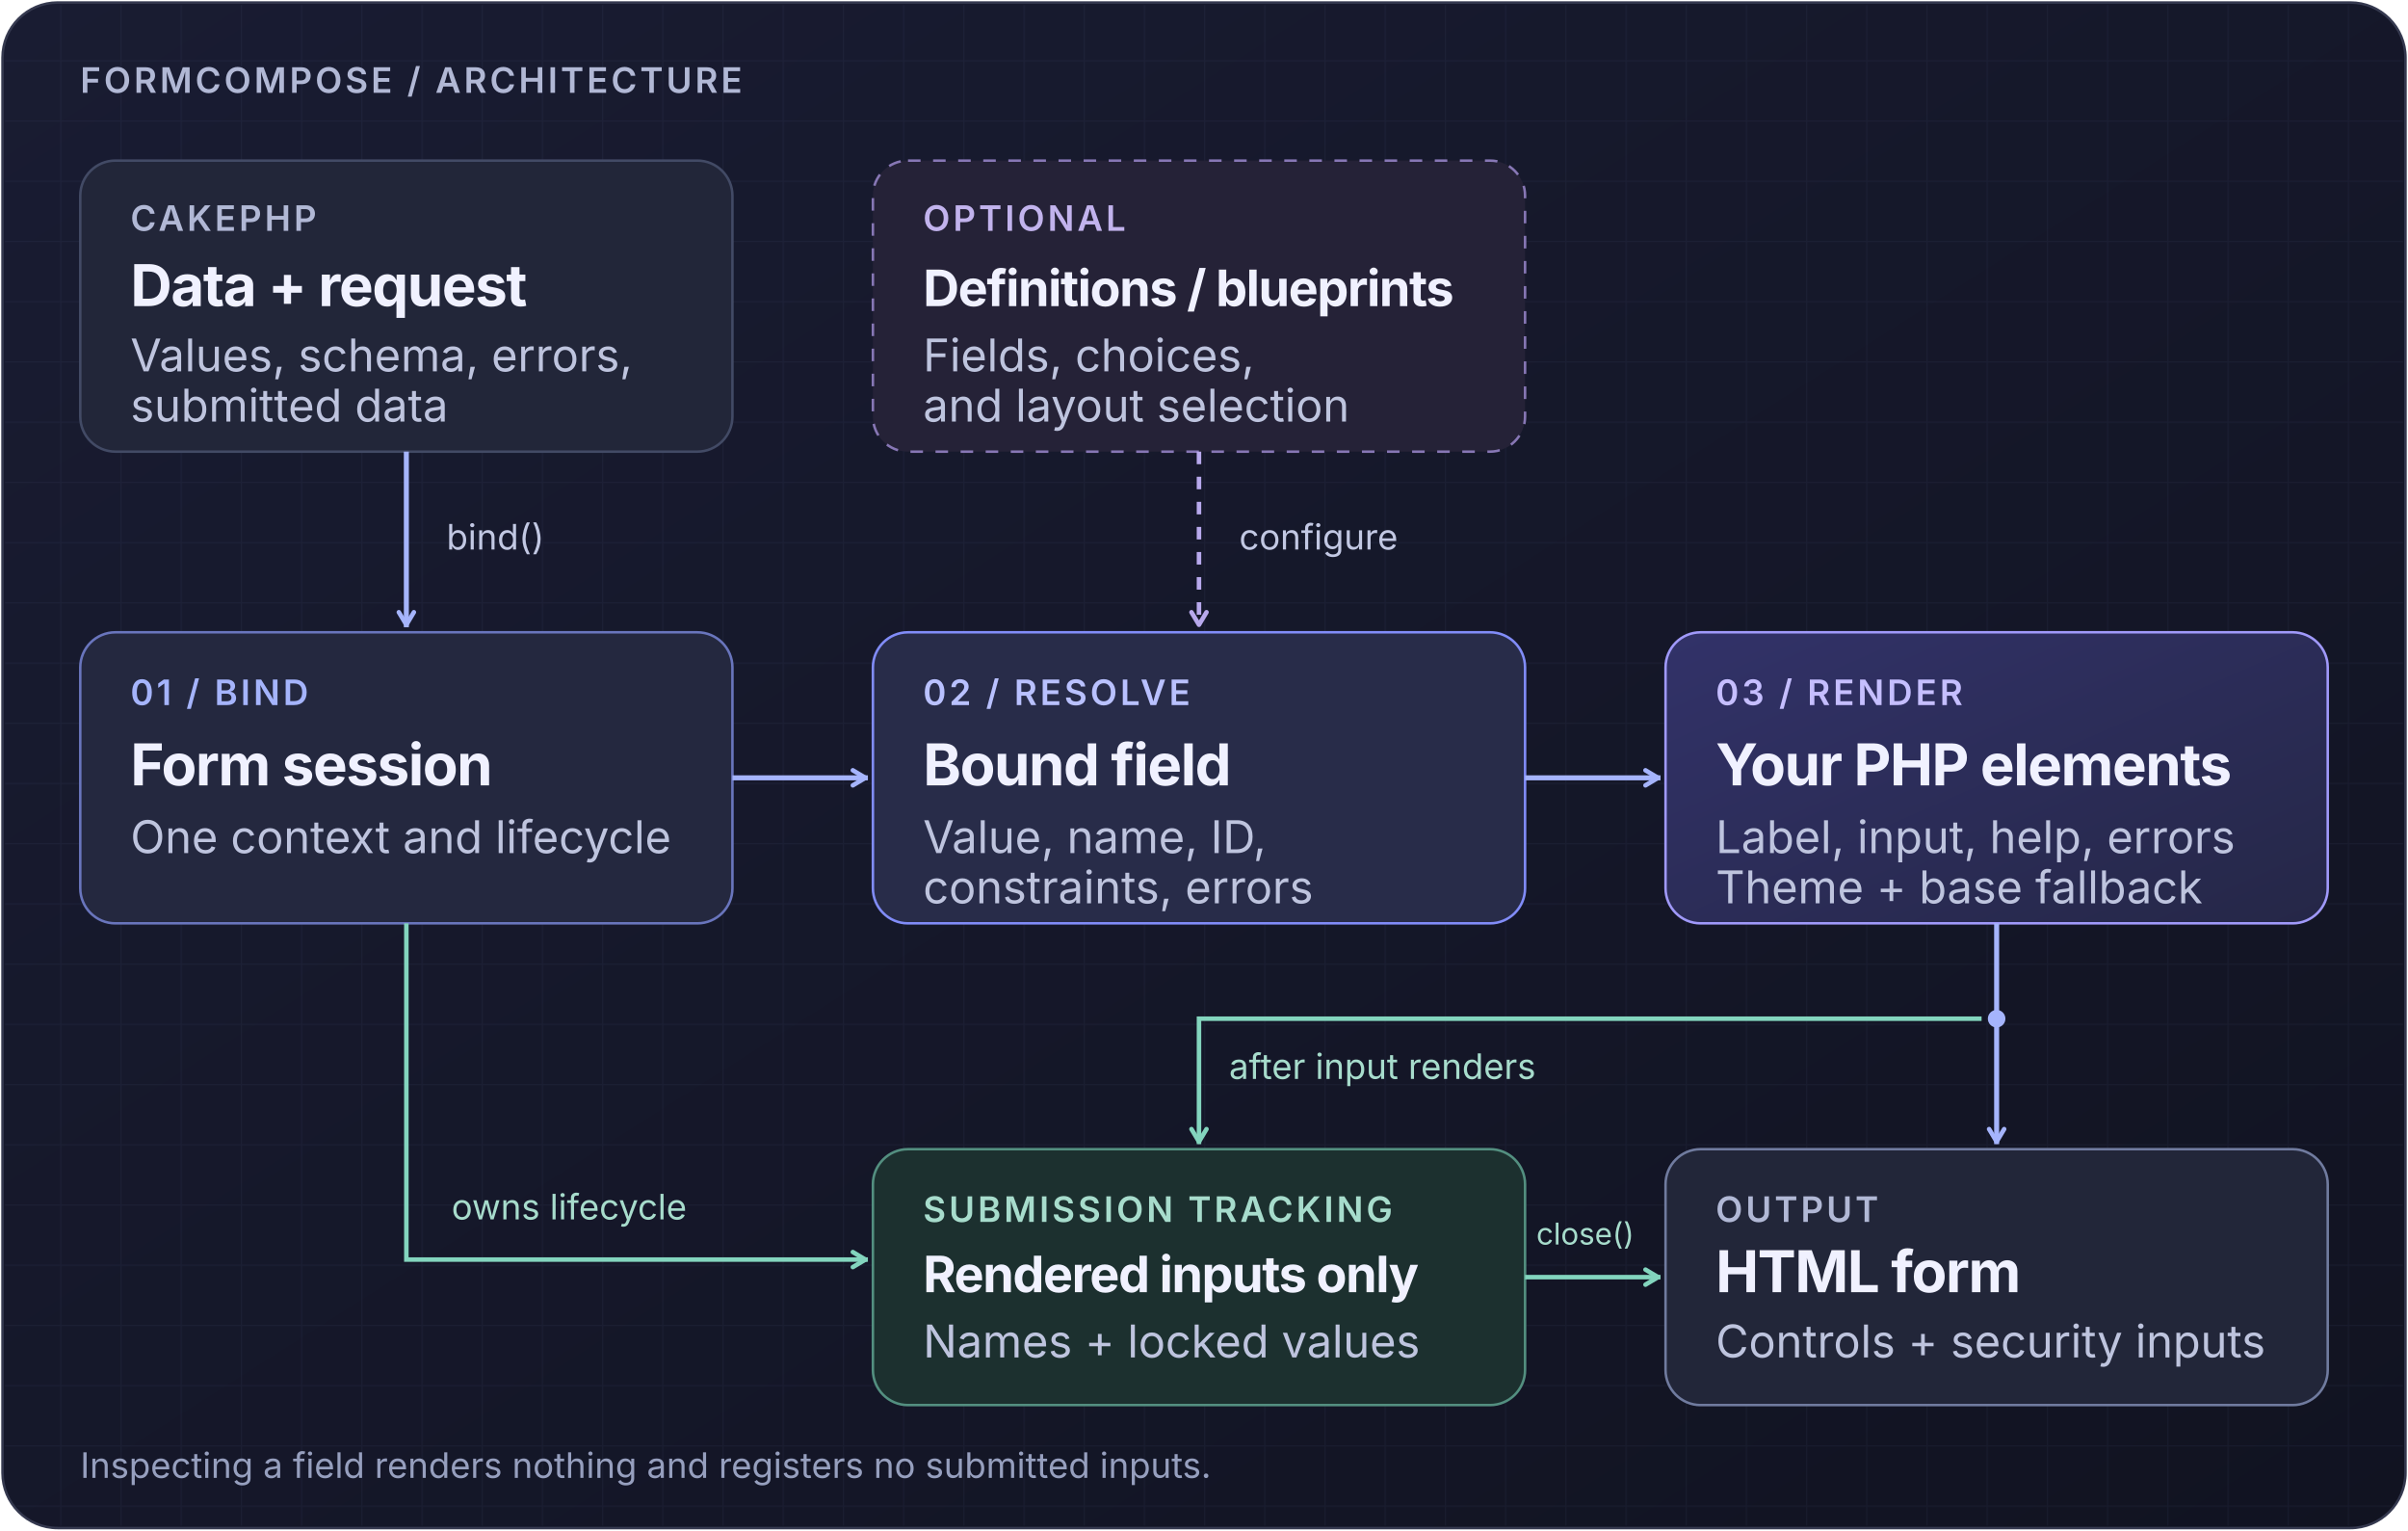
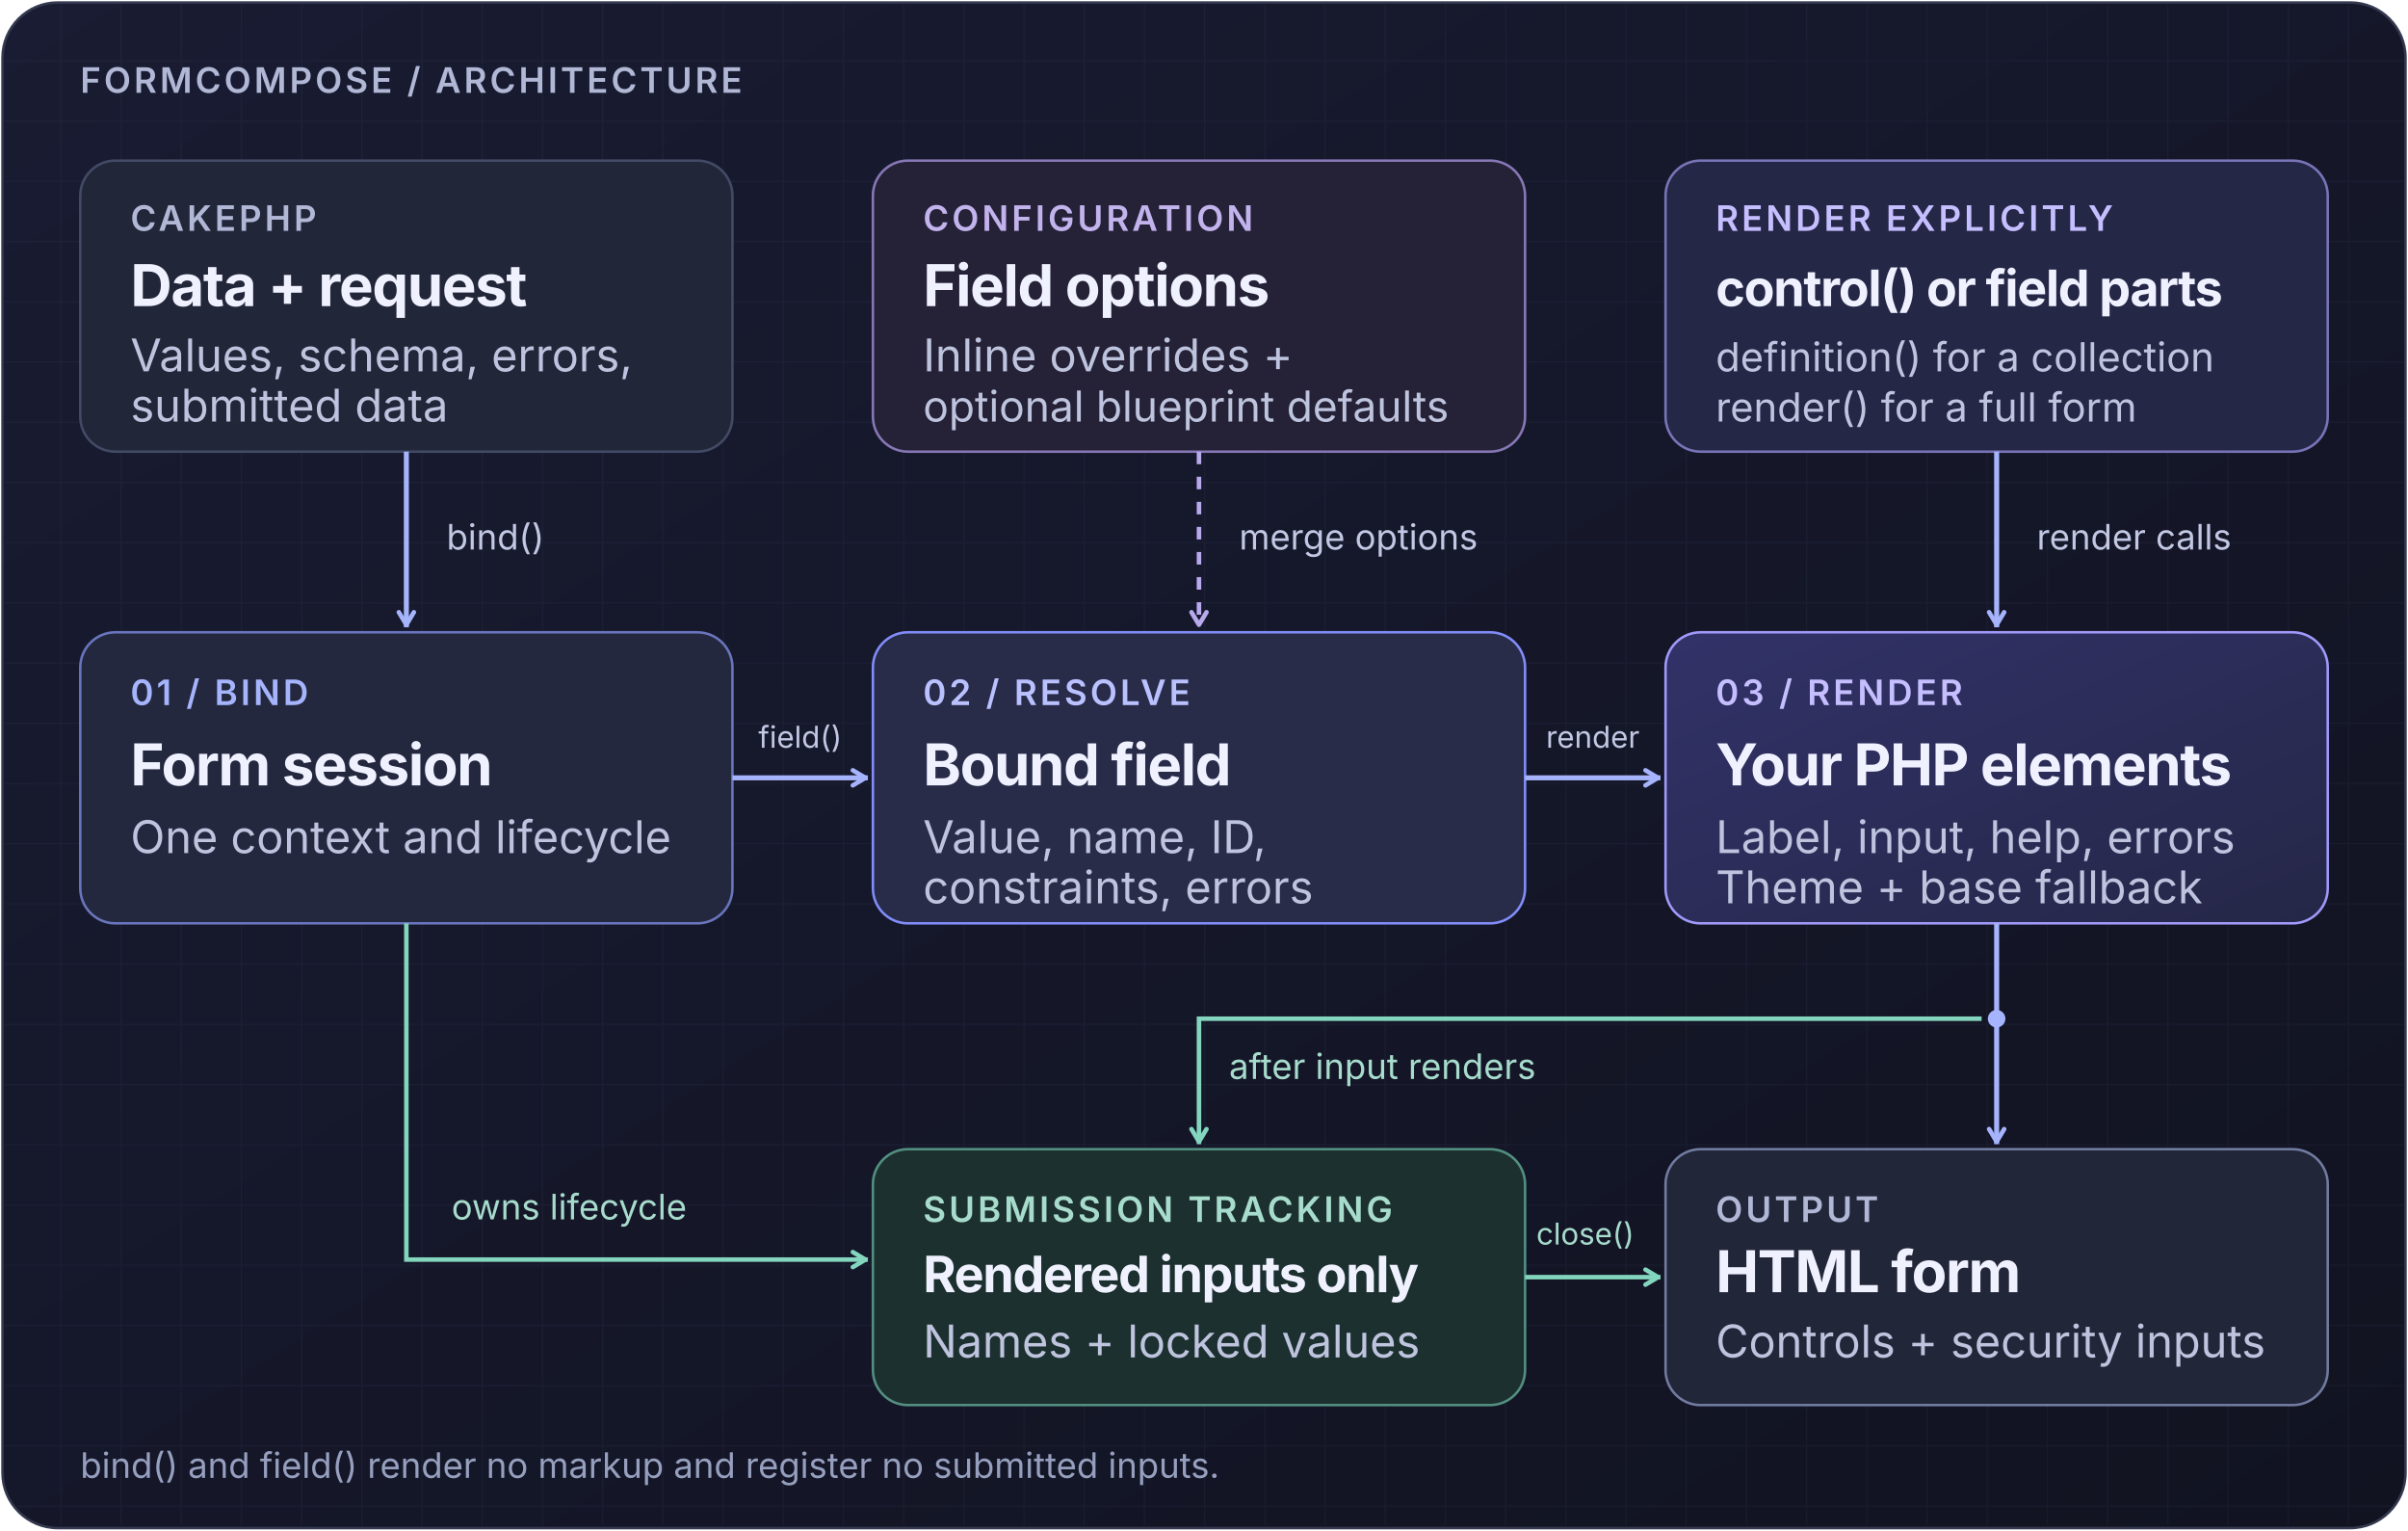
<svg xmlns="http://www.w3.org/2000/svg" width="960" height="610" viewBox="0 0 960 610" role="img" aria-labelledby="title description">
  <defs>
    <pattern id="grid" width="24" height="24" patternUnits="userSpaceOnUse">
      <path d="M24 0H0V24" fill="none" stroke="#a5b4fc" stroke-opacity=".045" />
    </pattern>
    <linearGradient id="surface" x2="1" y2="1">
      <stop stop-color="#191c32" />
      <stop offset="1" stop-color="#111321" />
    </linearGradient>
    <linearGradient id="template" x2="1" y2="1">
      <stop stop-color="#323269" />
      <stop offset="1" stop-color="#252747" />
    </linearGradient>
    <marker id="arrow" markerWidth="8" markerHeight="8" refX="7" refY="4" orient="auto" markerUnits="userSpaceOnUse">
      <path d="m1 1 5 3-5 3" fill="none" stroke="#a5b4fc" stroke-width="1.8" stroke-linecap="round" stroke-linejoin="round" />
    </marker>
    <marker id="optional-arrow" markerWidth="8" markerHeight="8" refX="7" refY="4" orient="auto" markerUnits="userSpaceOnUse">
      <path d="m1 1 5 3-5 3" fill="none" stroke="#b8a9ed" stroke-width="1.8" stroke-linecap="round" stroke-linejoin="round" />
    </marker>
    <marker id="tracking-arrow" markerWidth="8" markerHeight="8" refX="7" refY="4" orient="auto" markerUnits="userSpaceOnUse">
      <path d="m1 1 5 3-5 3" fill="none" stroke="#83d5be" stroke-width="1.8" stroke-linecap="round" stroke-linejoin="round" />
    </marker>
    <style>
      text { font-family: -apple-system, BlinkMacSystemFont, "Segoe UI", sans-serif; }
      .eyebrow { fill: #b1b8d5; font-size: 14px; font-weight: 600; letter-spacing: 1.2px; }
      .title { fill: #f0f1ff; font-size: 23px; font-weight: 650; letter-spacing: -.5px; }
      .detail { fill: #bec4de; font-size: 18px; }
      .label { fill: #c2c8e3; font-size: 14px; }
      .flow { fill: none; stroke: #a5b4fc; stroke-width: 2; marker-end: url(#arrow); }
      .tracking { fill: none; stroke: #83d5be; stroke-width: 1.8; marker-end: url(#tracking-arrow); }
    </style>
  </defs>
  <rect x="1" y="1" width="958" height="608" rx="22" fill="url(#surface)" stroke="#35394f" />
  <rect x="2" y="2" width="956" height="606" rx="21" fill="url(#grid)" />
  <text x="32" y="37" class="eyebrow">FORMCOMPOSE / ARCHITECTURE</text>
  <rect x="32" y="64" width="260" height="116" rx="14" fill="#222639" stroke="#424a65" />
  <text x="52" y="92" class="eyebrow">CAKEPHP</text>
  <text x="52" y="122" class="title">Data + request</text>
  <text x="52" y="148" class="detail">Values, schema, errors,</text>
  <text x="52" y="168" class="detail">submitted data</text>
-   <rect x="348" y="64" width="260" height="116" rx="14" fill="#252237" stroke="#8777b5" stroke-dasharray="5 5" />
-   <text x="368" y="92" class="eyebrow" style="fill:#c2b3ed">OPTIONAL</text>
-   <text x="368" y="122" class="title" style="font-size:20px">Definitions / blueprints</text>
-   <text x="368" y="148" class="detail">Fields, choices,</text>
-   <text x="368" y="168" class="detail">and layout selection</text>
+   <rect x="348" y="64" width="260" height="116" rx="14" fill="#252237" stroke="#8777b5" />
+   <text x="368" y="92" class="eyebrow" style="fill:#c2b3ed">CONFIGURATION</text>
+   <text x="368" y="122" class="title">Field options</text>
+   <text x="368" y="148" class="detail">Inline overrides +</text>
+   <text x="368" y="168" class="detail" style="font-size:17px">optional blueprint defaults</text>
+   <rect x="664" y="64" width="264" height="116" rx="14" fill="#252747" stroke="#7974b8" />
+   <text x="684" y="92" class="eyebrow" style="fill:#c5beff">RENDER EXPLICITLY</text>
+   <text x="684" y="122" class="title" style="font-size:20px">control() or field parts</text>
+   <text x="684" y="148" class="detail" style="font-size:16px">definition() for a collection</text>
+   <text x="684" y="168" class="detail" style="font-size:16px">render() for a full form</text>
  <path d="M162 180V250" class="flow" />
  <path d="M478 180V250" fill="none" stroke="#b8a9ed" stroke-width="1.8" stroke-dasharray="5 5" marker-end="url(#optional-arrow)" />
  <text x="178" y="219" class="label">bind()</text>
-   <text x="494" y="219" class="label">configure</text>
+   <text x="494" y="219" class="label">merge options</text>
+   <path d="M796 180V250" class="flow" />
+   <text x="812" y="219" class="label">render calls</text>
  <rect x="32" y="252" width="260" height="116" rx="14" fill="#24283f" stroke="#6975bd" />
  <text x="52" y="281" class="eyebrow" style="fill:#a5b4fc">01 / BIND</text>
  <text x="52" y="313" class="title">Form session</text>
  <text x="52" y="340" class="detail">One context and lifecycle</text>
  <path d="M292 310H346" class="flow" />
+   <text x="319" y="298" text-anchor="middle" class="label" style="font-size:12px">field()</text>
  <rect x="348" y="252" width="260" height="116" rx="14" fill="#282c49" stroke="#818cf8" />
  <text x="368" y="281" class="eyebrow" style="fill:#b9c1ff">02 / RESOLVE</text>
  <text x="368" y="313" class="title">Bound field</text>
  <text x="368" y="340" class="detail">Value, name, ID,</text>
  <text x="368" y="360" class="detail">constraints, errors</text>
  <path d="M608 310H662" class="flow" />
+   <text x="635" y="298" text-anchor="middle" class="label" style="font-size:12px">render</text>
  <rect x="664" y="252" width="264" height="116" rx="14" fill="url(#template)" stroke="#a099fa" />
  <text x="684" y="281" class="eyebrow" style="fill:#c5beff">03 / RENDER</text>
  <text x="684" y="313" class="title">Your PHP elements</text>
  <text x="684" y="340" class="detail">Label, input, help, errors</text>
  <text x="684" y="360" class="detail">Theme + base fallback</text>
  <path d="M162 368V502H346" class="tracking" />
  <text x="180" y="486" class="label" style="fill:#a7dccc">owns lifecycle</text>
  <path d="M796 368V456" class="flow" />
  <circle cx="796" cy="406" r="3.5" fill="#a5b4fc" />
  <path d="M790 406H478V456" class="tracking" />
  <text x="490" y="430" class="label" style="fill:#a7dccc">after input renders</text>
  <rect x="348" y="458" width="260" height="102" rx="14" fill="#1c302f" stroke="#538f80" />
  <text x="368" y="487" class="eyebrow" style="fill:#a7dccc">SUBMISSION TRACKING</text>
  <text x="368" y="515" class="title" style="font-size:20px">Rendered inputs only</text>
  <text x="368" y="541" class="detail">Names + locked values</text>
  <path d="M608 509H662" class="tracking" />
  <text x="632" y="496" text-anchor="middle" class="label" style="fill:#a7dccc;font-size:12px">close()</text>
  <rect x="664" y="458" width="264" height="102" rx="14" fill="#222639" stroke="#707b9f" />
  <text x="684" y="487" class="eyebrow">OUTPUT</text>
  <text x="684" y="515" class="title">HTML form</text>
  <text x="684" y="541" class="detail">Controls + security inputs</text>
-   <text x="32" y="589" class="label" style="fill:#969fbe">Inspecting a field renders nothing and registers no submitted inputs.</text>
+   <text x="32" y="589" class="label" style="fill:#969fbe">bind() and field() render no markup and register no submitted inputs.</text>
</svg>
